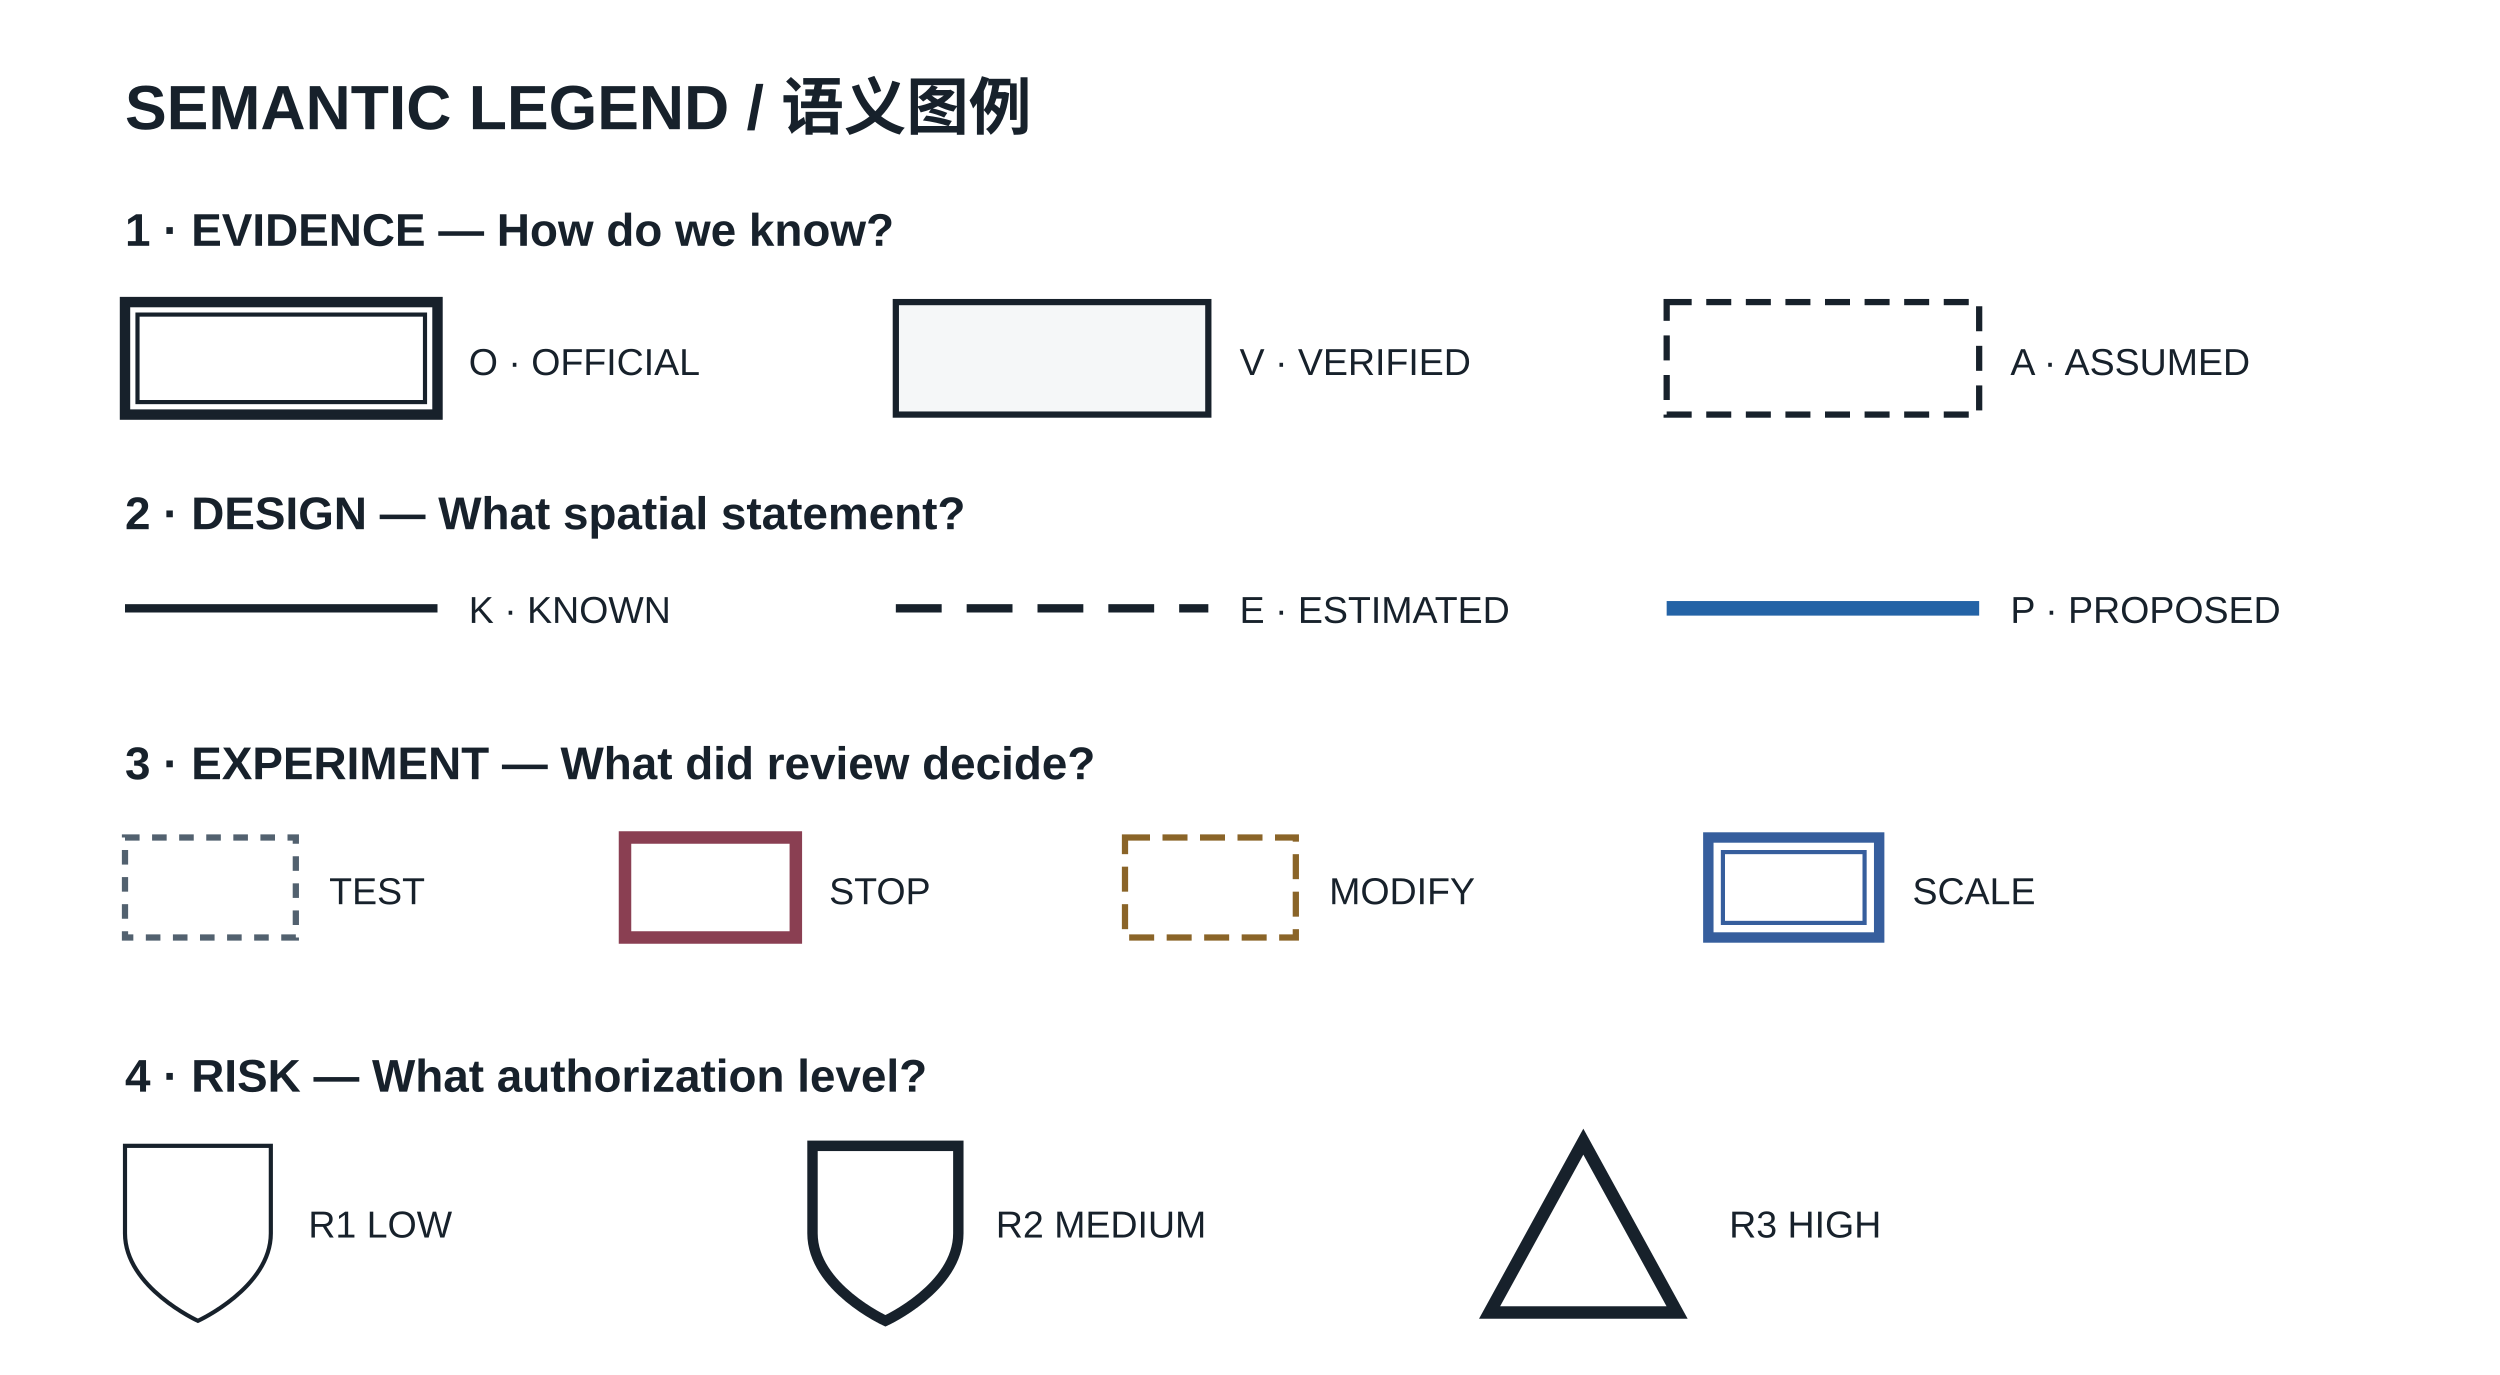
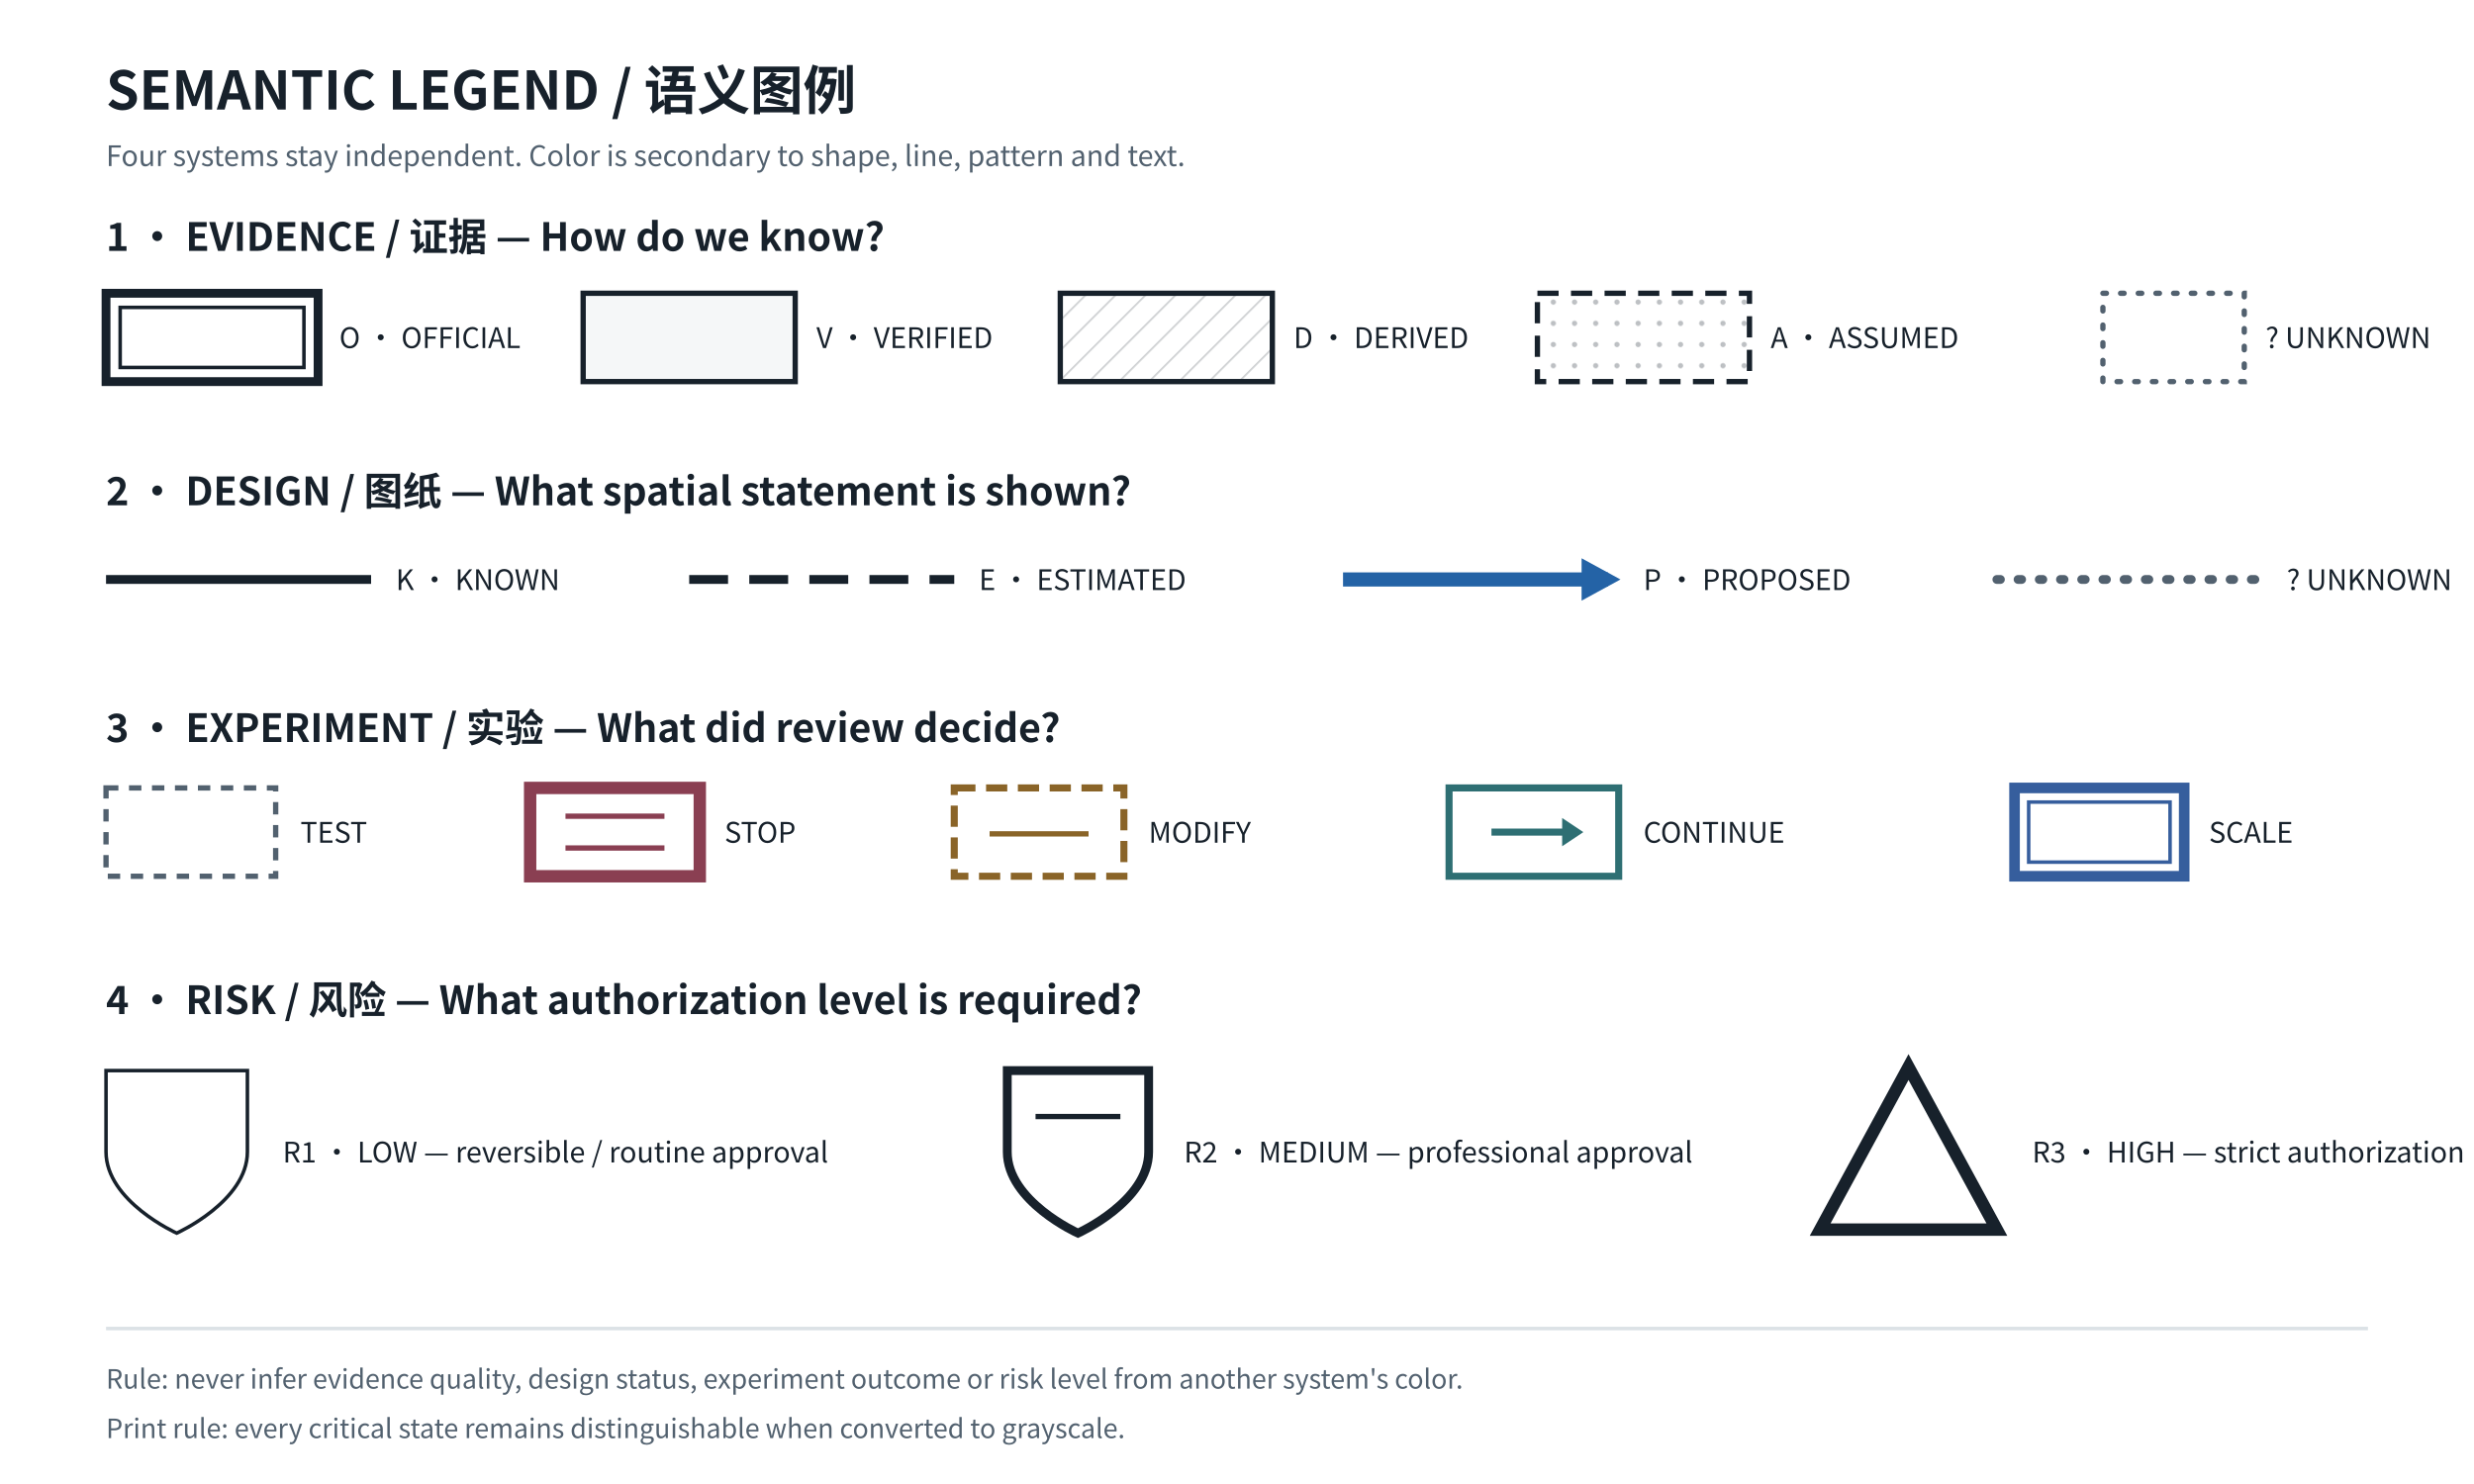
- <svg xmlns="http://www.w3.org/2000/svg" viewBox="0 0 1200 660" role="img" aria-labelledby="t d">
-   <rect width="1200" height="660" fill="#FFFFFF" />
-   <g font-family="Arial, sans-serif" fill="#17212B">
+ <svg xmlns="http://www.w3.org/2000/svg" viewBox="0 0 1400 840" role="img" aria-labelledby="t d">
+   <defs>
+     <pattern id="derived" width="12" height="12" patternUnits="userSpaceOnUse" patternTransform="rotate(45)">
+       <line x1="0" y1="0" x2="0" y2="12" stroke="#17212B" stroke-opacity=".20" stroke-width="2" />
+     </pattern>
+     <pattern id="assumed" width="12" height="12" patternUnits="userSpaceOnUse">
+       <circle cx="3" cy="3" r="1.5" fill="#17212B" fill-opacity=".28" />
+     </pattern>
+   </defs>
+   <rect width="1400" height="840" fill="#FFFFFF" />
+   <g font-family="'Noto Sans CJK SC','Microsoft YaHei',Arial,sans-serif" fill="#17212B">
    <text x="60" y="62" font-size="30" font-weight="700">SEMANTIC LEGEND / 语义图例</text>
-     <text x="60" y="118" font-size="22" font-weight="700">1 · EVIDENCE — How do we know?</text>
-     <g font-size="18">
-       <rect x="60" y="145" width="150" height="54" fill="none" stroke="#17212B" stroke-width="5" />
-       <rect x="66" y="151" width="138" height="42" fill="none" stroke="#17212B" stroke-width="2" />
-       <text x="225" y="180">O · OFFICIAL</text>
-       <rect x="430" y="145" width="150" height="54" fill="#F5F7F8" stroke="#17212B" stroke-width="3" />
-       <text x="595" y="180">V · VERIFIED</text>
-       <rect x="800" y="145" width="150" height="54" fill="none" stroke="#17212B" stroke-width="3" stroke-dasharray="12 7" />
-       <text x="965" y="180">A · ASSUMED</text>
+     <text x="60" y="94" font-size="16" fill="#52616F">Four systems stay independent. Color is secondary to shape, line, pattern and text.</text>
+     <text x="60" y="142" font-size="22" font-weight="700">1 · EVIDENCE / 证据 — How do we know?</text>
+     <g font-size="16">
+       <rect x="60" y="166" width="120" height="50" fill="none" stroke="#17212B" stroke-width="5" />
+       <rect x="68" y="174" width="104" height="34" fill="none" stroke="#17212B" stroke-width="2" />
+       <text x="192" y="197">O · OFFICIAL</text>
+       <rect x="330" y="166" width="120" height="50" fill="#F5F7F8" stroke="#17212B" stroke-width="3" />
+       <text x="462" y="197">V · VERIFIED</text>
+       <rect x="600" y="166" width="120" height="50" fill="url(#derived)" stroke="#17212B" stroke-width="3" />
+       <text x="732" y="197">D · DERIVED</text>
+       <rect x="870" y="166" width="120" height="50" fill="url(#assumed)" stroke="#17212B" stroke-width="3" stroke-dasharray="12 7" />
+       <text x="1002" y="197">A · ASSUMED</text>
+       <rect x="1190" y="166" width="80" height="50" fill="none" stroke="#52616F" stroke-width="3" stroke-dasharray="2 8" stroke-linecap="round" />
+       <text x="1282" y="197">? UNKNOWN</text>
    </g>
-     <text x="60" y="254" font-size="22" font-weight="700">2 · DESIGN — What spatial statement?</text>
-     <g font-size="18">
-       <line x1="60" y1="292" x2="210" y2="292" stroke="#17212B" stroke-width="4" />
-       <text x="225" y="299">K · KNOWN</text>
-       <line x1="430" y1="292" x2="580" y2="292" stroke="#17212B" stroke-width="4" stroke-dasharray="22 12" />
-       <text x="595" y="299">E · ESTIMATED</text>
-       <line x1="800" y1="292" x2="950" y2="292" stroke="#2463A6" stroke-width="7" />
-       <text x="965" y="299">P · PROPOSED</text>
+     <text x="60" y="286" font-size="22" font-weight="700">2 · DESIGN / 图纸 — What spatial statement is shown?</text>
+     <g font-size="16">
+       <line x1="60" y1="328" x2="210" y2="328" stroke="#17212B" stroke-width="5" />
+       <text x="224" y="334">K · KNOWN</text>
+       <line x1="390" y1="328" x2="540" y2="328" stroke="#17212B" stroke-width="5" stroke-dasharray="22 12" />
+       <text x="554" y="334">E · ESTIMATED</text>
+       <line x1="760" y1="328" x2="910" y2="328" stroke="#2463A6" stroke-width="8" />
+       <path d="M895 316l22 12-22 12z" fill="#2463A6" />
+       <text x="930" y="334">P · PROPOSED</text>
+       <line x1="1130" y1="328" x2="1280" y2="328" stroke="#52616F" stroke-width="5" stroke-dasharray="2 10" stroke-linecap="round" />
+       <text x="1294" y="334">? UNKNOWN</text>
    </g>
-     <text x="60" y="374" font-size="22" font-weight="700">3 · EXPERIMENT — What did review decide?</text>
-     <g font-size="18">
-       <rect x="60" y="402" width="82" height="48" fill="none" stroke="#52616F" stroke-width="3" stroke-dasharray="7 6" />
-       <text x="158" y="434">TEST</text>
-       <rect x="300" y="402" width="82" height="48" fill="none" stroke="#8A3F52" stroke-width="6" />
-       <text x="398" y="434">STOP</text>
-       <rect x="540" y="402" width="82" height="48" fill="none" stroke="#8A6428" stroke-width="3" stroke-dasharray="12 6" />
-       <text x="638" y="434">MODIFY</text>
-       <rect x="820" y="402" width="82" height="48" fill="none" stroke="#365E9D" stroke-width="5" />
-       <rect x="827" y="409" width="68" height="34" fill="none" stroke="#365E9D" stroke-width="2" />
-       <text x="918" y="434">SCALE</text>
+     <text x="60" y="420" font-size="22" font-weight="700">3 · EXPERIMENT / 实验 — What did review decide?</text>
+     <g font-size="16">
+       <rect x="60" y="446" width="96" height="50" fill="none" stroke="#52616F" stroke-width="3" stroke-dasharray="7 6" />
+       <text x="170" y="477">TEST</text>
+       <rect x="300" y="446" width="96" height="50" fill="none" stroke="#8A3F52" stroke-width="7" />
+       <path d="M320 462h56M320 480h56" stroke="#8A3F52" stroke-width="3" />
+       <text x="410" y="477">STOP</text>
+       <rect x="540" y="446" width="96" height="50" fill="none" stroke="#8A6428" stroke-width="4" stroke-dasharray="12 6" />
+       <path d="M560 472h56" stroke="#8A6428" stroke-width="3" />
+       <text x="650" y="477">MODIFY</text>
+       <rect x="820" y="446" width="96" height="50" fill="none" stroke="#2E6F73" stroke-width="4" />
+       <path d="M844 471h48" stroke="#2E6F73" stroke-width="4" />
+       <path d="M884 463l12 8-12 8z" fill="#2E6F73" />
+       <text x="930" y="477">CONTINUE</text>
+       <rect x="1140" y="446" width="96" height="50" fill="none" stroke="#365E9D" stroke-width="6" />
+       <rect x="1148" y="454" width="80" height="34" fill="none" stroke="#365E9D" stroke-width="2" />
+       <text x="1250" y="477">SCALE</text>
    </g>
-     <text x="60" y="524" font-size="22" font-weight="700">4 · RISK — What authorization level?</text>
-     <g font-size="18">
-       <path d="M60 550h70v42c0 26-35 42-35 42s-35-16-35-42z" fill="none" stroke="#17212B" stroke-width="2" />
-       <text x="148" y="594">R1 LOW</text>
-       <path d="M390 550h70v42c0 26-35 42-35 42s-35-16-35-42z" fill="none" stroke="#17212B" stroke-width="5" />
-       <text x="478" y="594">R2 MEDIUM</text>
-       <path d="M760 548l45 82h-90z" fill="none" stroke="#17212B" stroke-width="6" />
-       <text x="830" y="594">R3 HIGH</text>
+     <text x="60" y="574" font-size="22" font-weight="700">4 · RISK / 风险 — What authorization level is required?</text>
+     <g font-size="16">
+       <path d="M60 606h80v46c0 28-40 46-40 46s-40-18-40-46z" fill="none" stroke="#17212B" stroke-width="2" />
+       <text x="160" y="658">R1 · LOW — reversible / routine approval</text>
+       <path d="M570 606h80v46c0 28-40 46-40 46s-40-18-40-46z" fill="none" stroke="#17212B" stroke-width="5" />
+       <path d="M586 632h48" stroke="#17212B" stroke-width="3" />
+       <text x="670" y="658">R2 · MEDIUM — professional approval</text>
+       <path d="M1080 604l50 92h-100z" fill="none" stroke="#17212B" stroke-width="7" />
+       <text x="1150" y="658">R3 · HIGH — strict authorization</text>
    </g>
+     <line x1="60" y1="752" x2="1340" y2="752" stroke="#DCE2E6" stroke-width="2" />
+     <text x="60" y="786" font-size="15" fill="#52616F">Rule: never infer evidence quality, design status, experiment outcome or risk level from another system's color.</text>
+     <text x="60" y="814" font-size="15" fill="#52616F">Print rule: every critical state remains distinguishable when converted to grayscale.</text>
  </g>
</svg>
